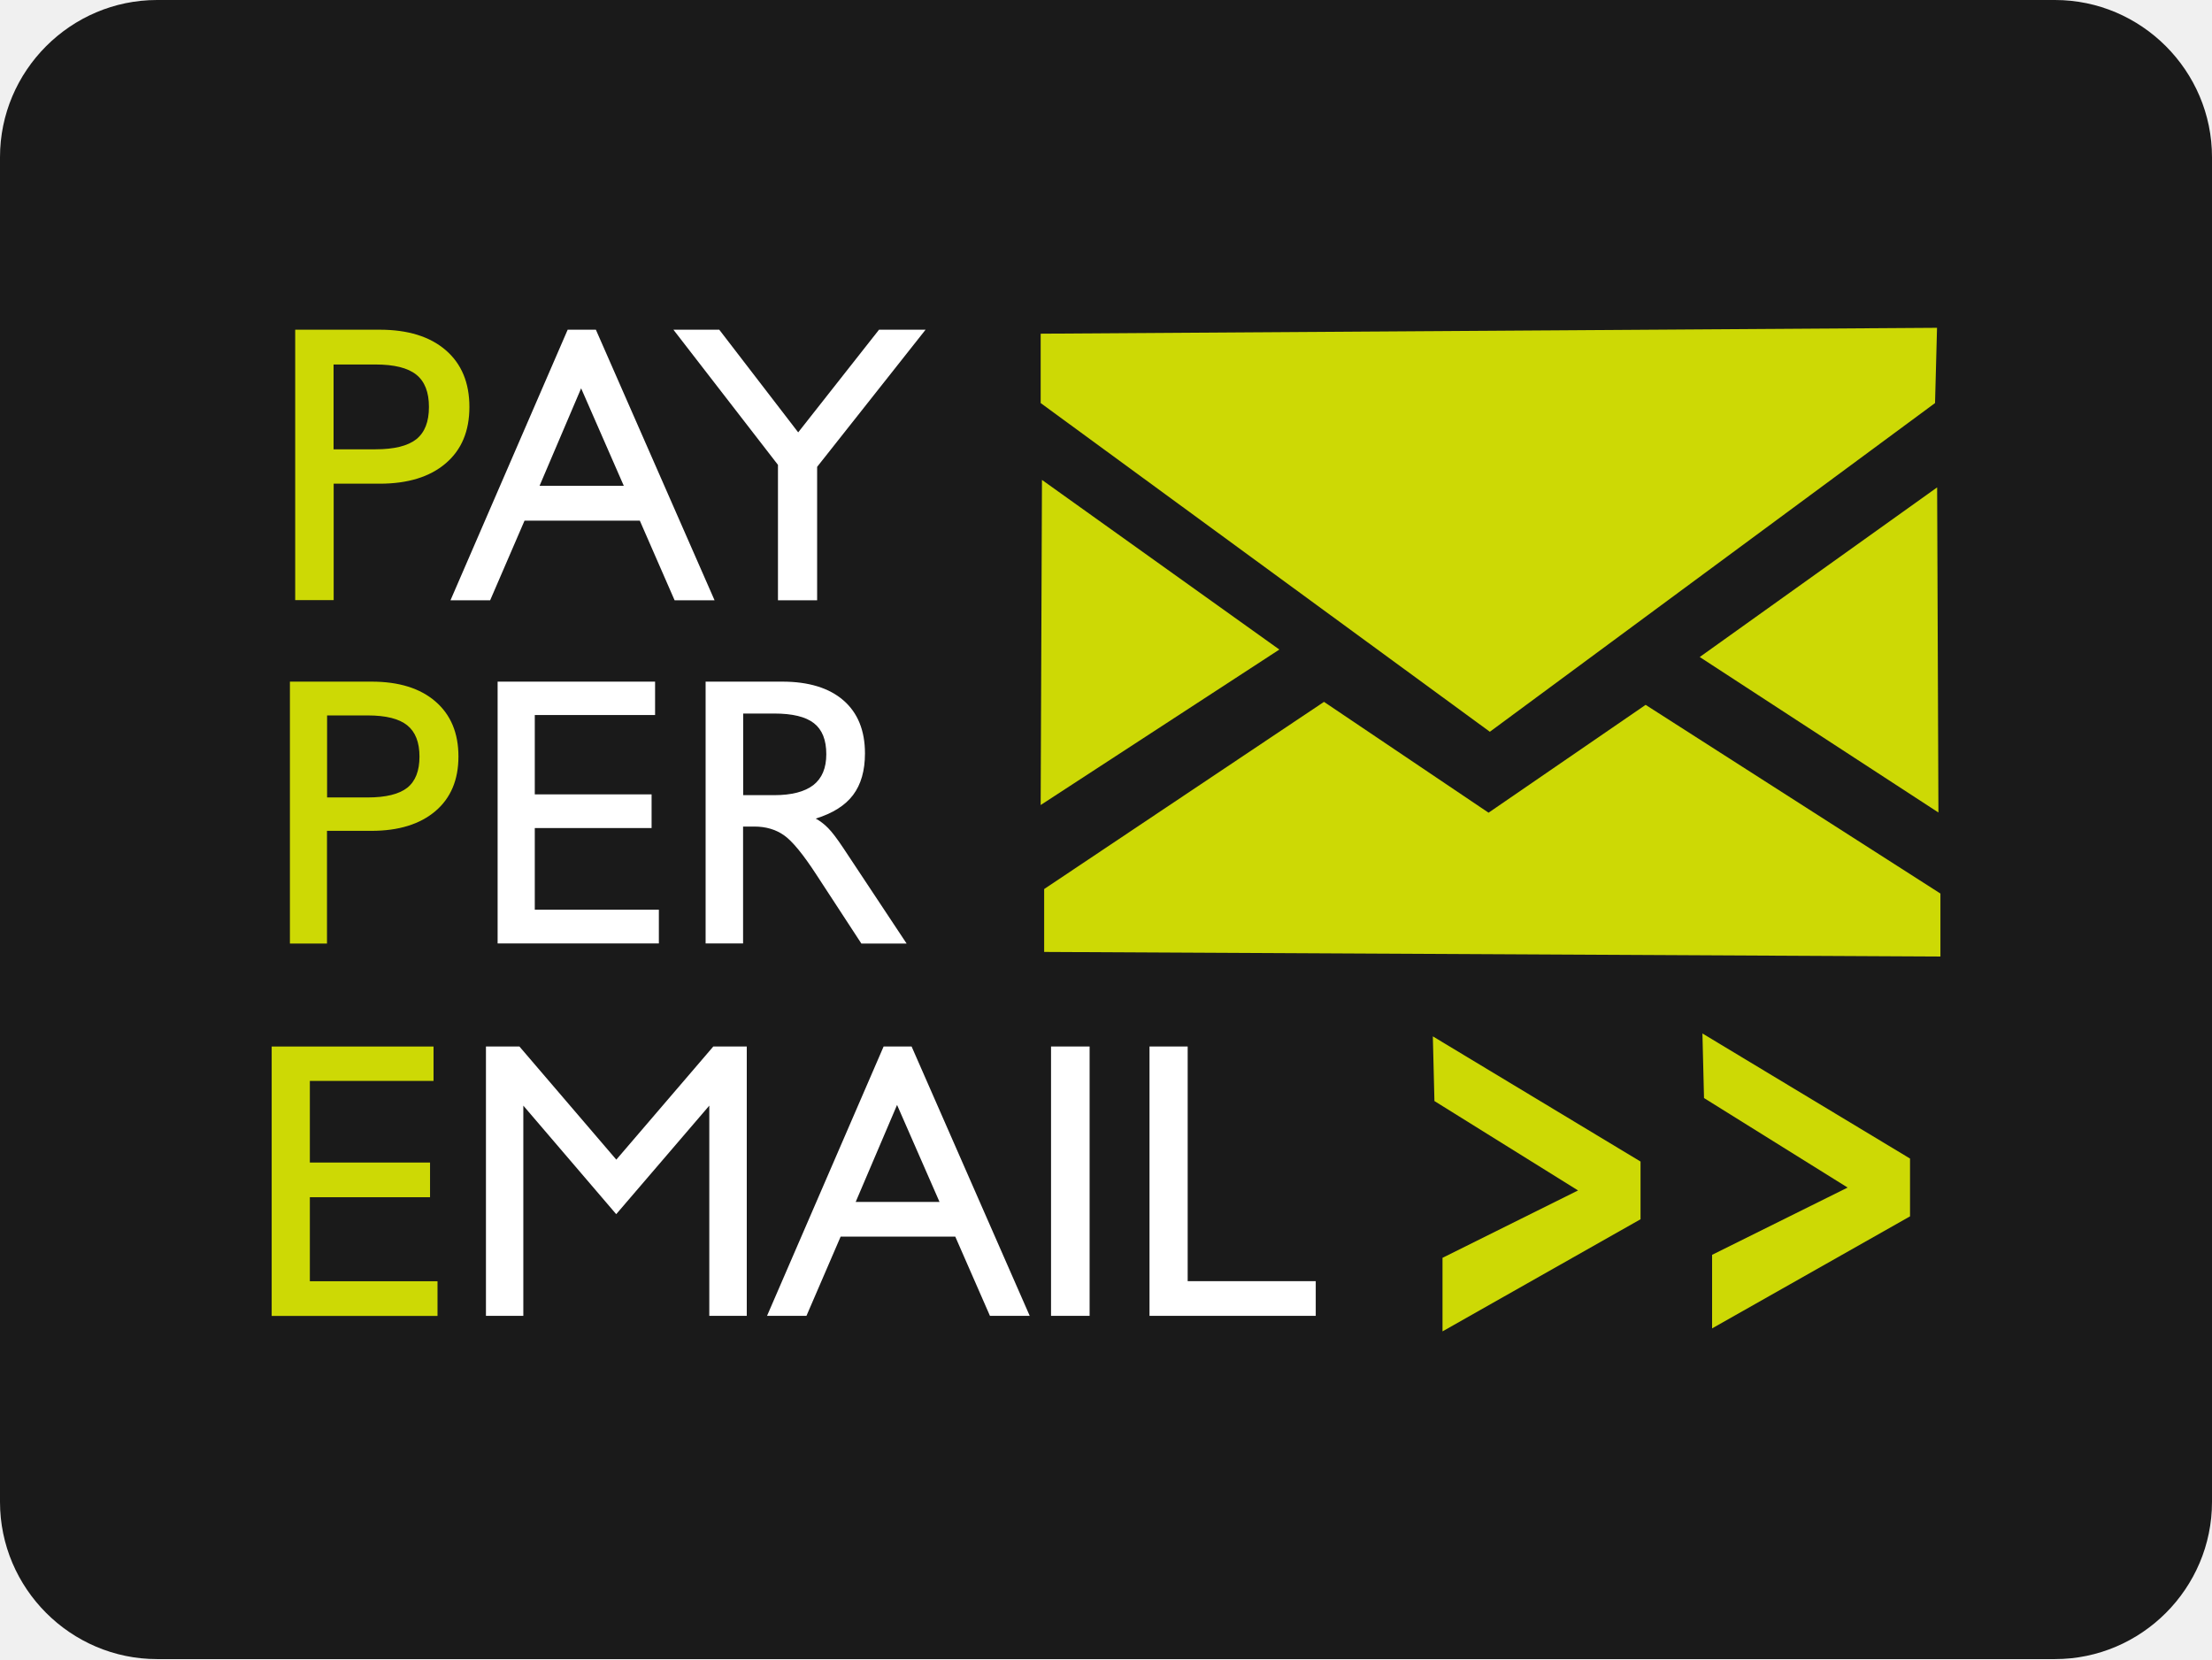
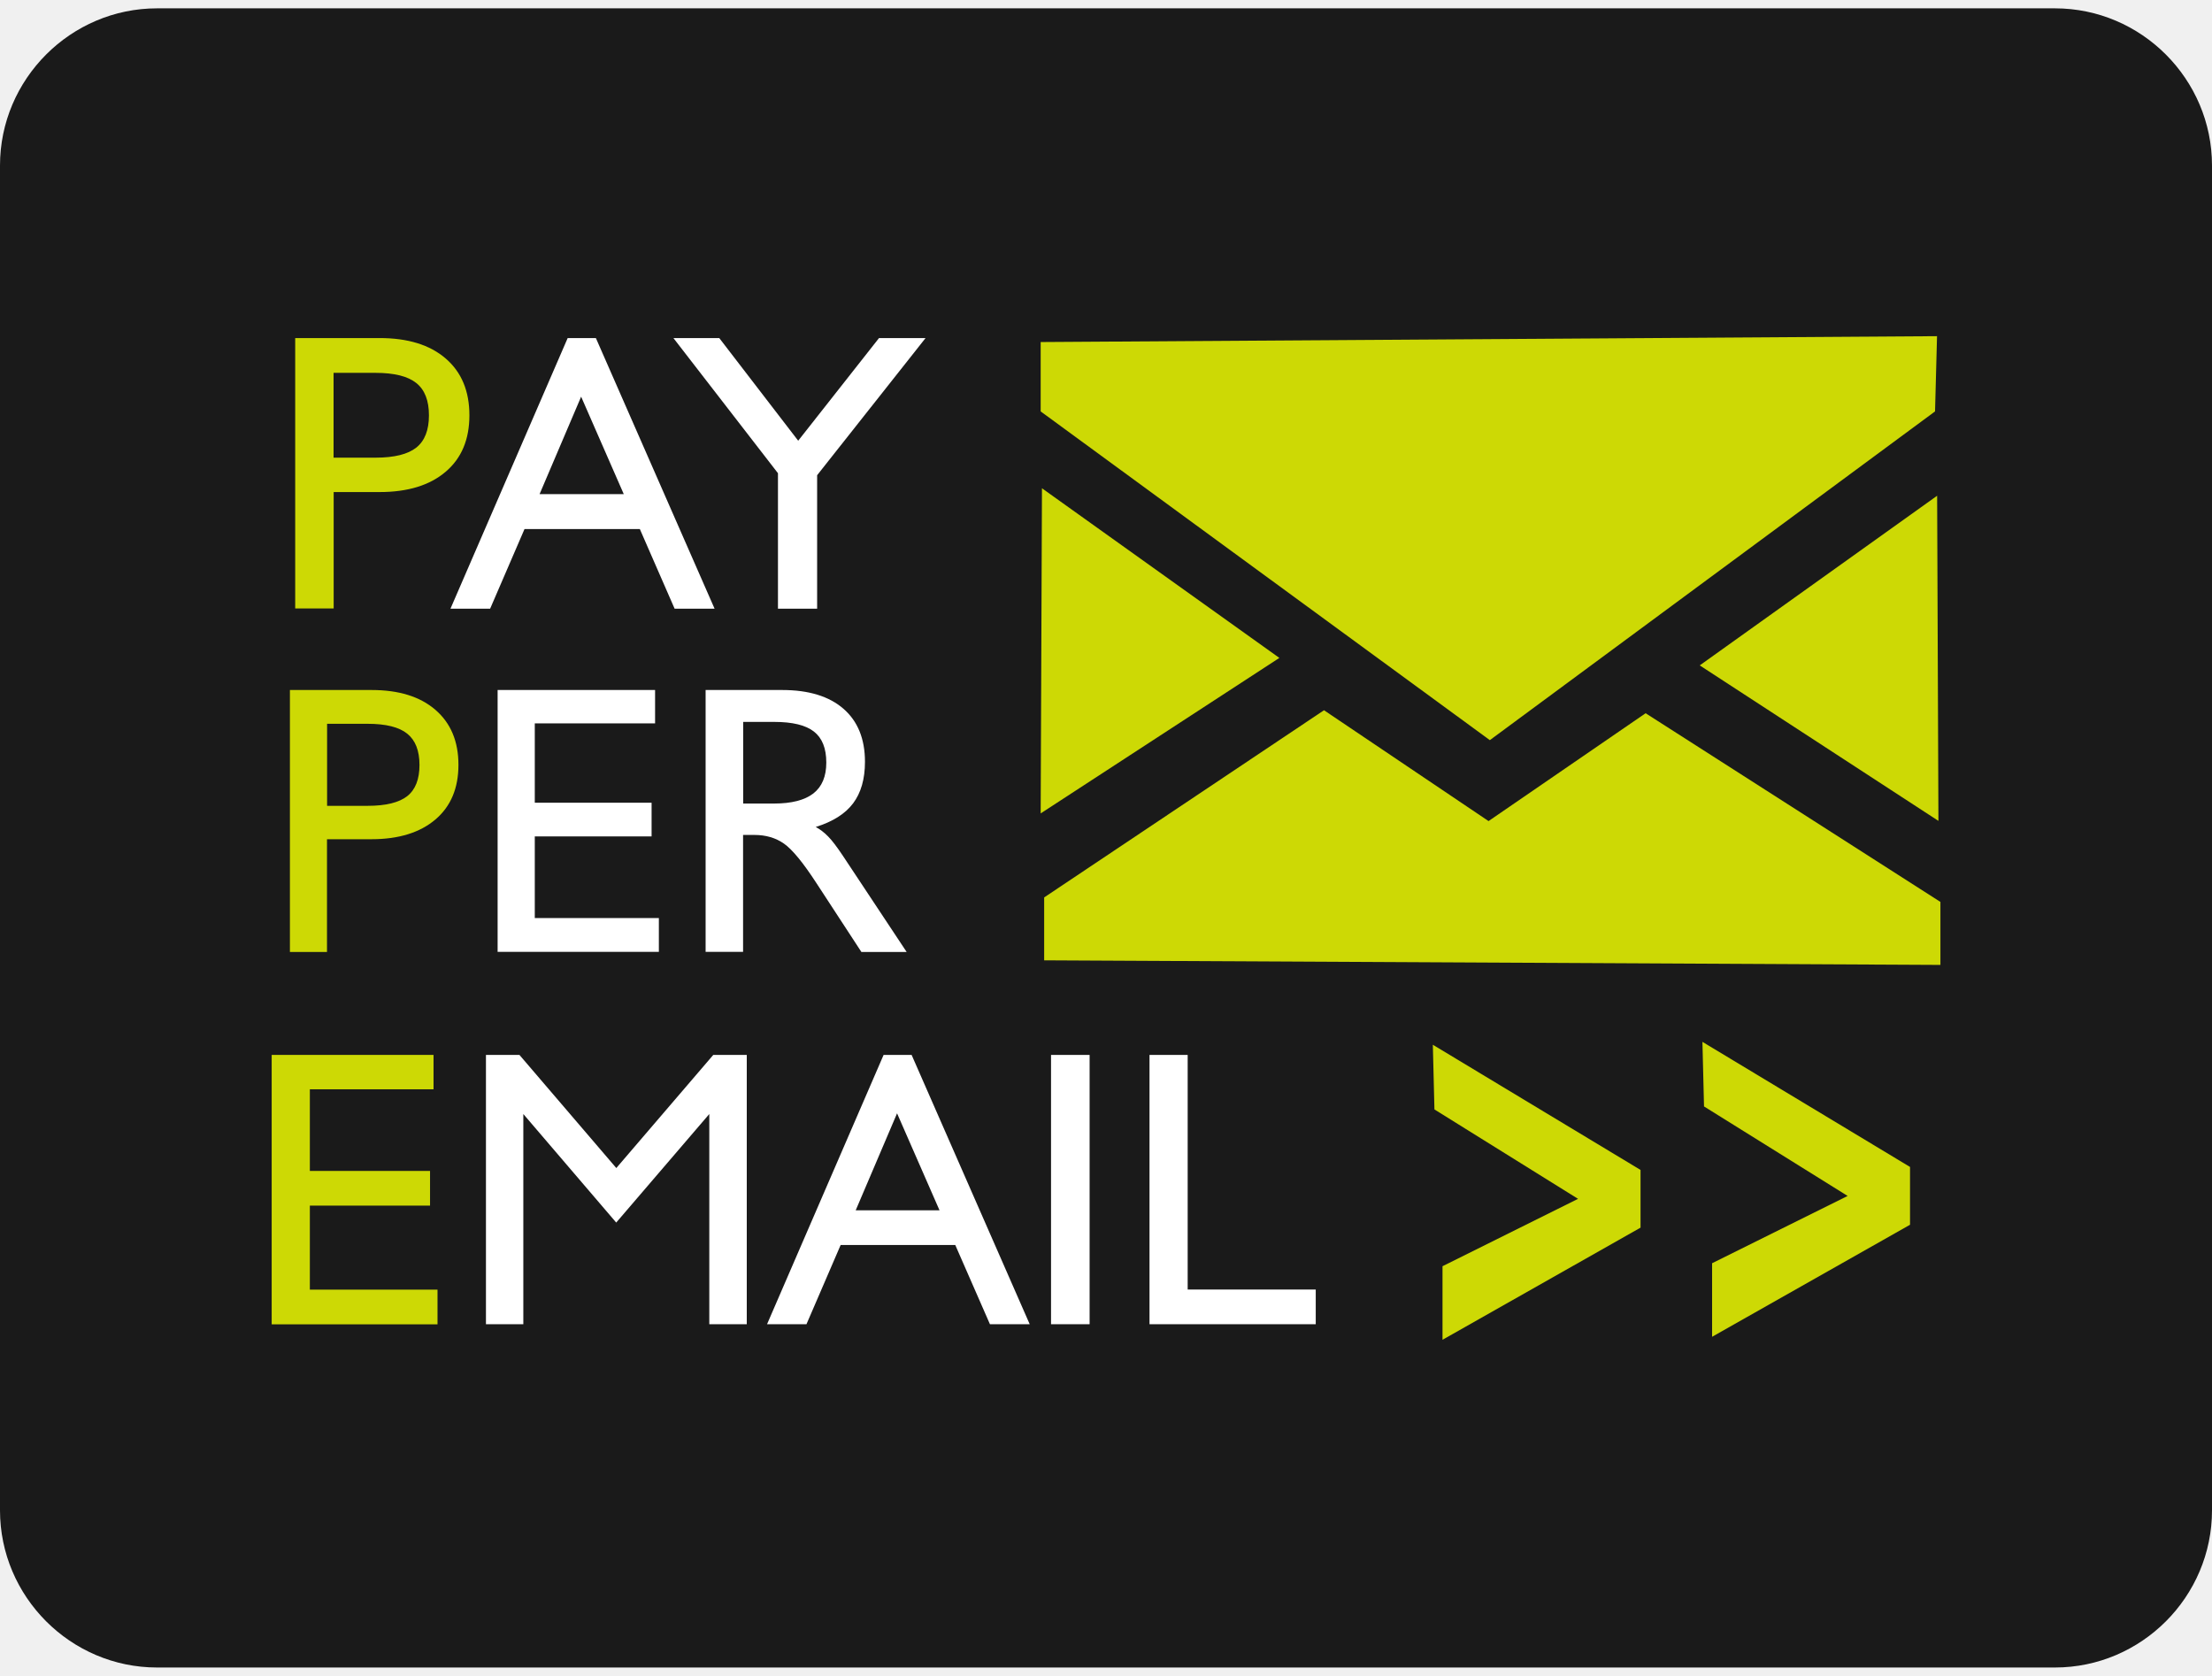
- <svg xmlns="http://www.w3.org/2000/svg" version="1.1" id="Calque_1" x="0px" y="0px" viewBox="0 0 221.95 166.47" style="enable-background:new 0 0 221.95 166.47;" xml:space="preserve">
+ <svg xmlns="http://www.w3.org/2000/svg" version="1.1" id="Calque_1" x="0px" y="0px" height="25" width="33" viewBox="0 0 221.95 166.47" style="enable-background:new 0 0 221.95 166.47;" xml:space="preserve">
  <style type="text/css">
	.st0{fill-rule:evenodd;clip-rule:evenodd;fill:#F5E11C;}
	.st1{fill-rule:evenodd;clip-rule:evenodd;fill:#1A1A1A;}
	.st2{fill:#CDD905;}
	.st3{fill:#FFFFFF;}
	.st4{fill-rule:evenodd;clip-rule:evenodd;fill:#CDD905;}
	.st5{fill-rule:evenodd;clip-rule:evenodd;fill:#0356A2;}
	.st6{fill-rule:evenodd;clip-rule:evenodd;fill:#2CB34C;}
	.st7{fill-rule:evenodd;clip-rule:evenodd;fill:#FFFFFF;}
	.st8{fill-rule:evenodd;clip-rule:evenodd;fill:#EDEDED;}
	.st9{fill-rule:evenodd;clip-rule:evenodd;fill:#00ADEF;}
	.st10{fill:#00C191;}
	.st11{fill-rule:evenodd;clip-rule:evenodd;fill:#00BF8F;}
	.st12{fill-rule:evenodd;clip-rule:evenodd;fill:#F3F7F8;}
	.st13{fill-rule:evenodd;clip-rule:evenodd;fill:#009065;}
	.st14{clip-path:url(#SVGID_2_);fill-rule:evenodd;clip-rule:evenodd;fill:#FFDE7F;}
	.st15{clip-path:url(#SVGID_2_);fill-rule:evenodd;clip-rule:evenodd;fill:#86BBE7;}
	.st16{fill-rule:evenodd;clip-rule:evenodd;fill:#184285;}
	.st17{fill-rule:evenodd;clip-rule:evenodd;fill:#B2DBF4;}
	.st18{fill-rule:evenodd;clip-rule:evenodd;fill:#68BCEB;}
	.st19{fill-rule:evenodd;clip-rule:evenodd;fill:#FDFEFE;}
	.st20{fill-rule:evenodd;clip-rule:evenodd;fill:#1E4A8F;}
	.st21{filter:url(#Adobe_OpacityMaskFilter);}
	.st22{clip-path:url(#SVGID_4_);fill:url(#SVGID_6_);}
	.st23{clip-path:url(#SVGID_4_);mask:url(#SVGID_5_);fill:url(#SVGID_7_);}
	.st24{fill-rule:evenodd;clip-rule:evenodd;fill:#748DB6;}
	.st25{fill-rule:evenodd;clip-rule:evenodd;fill:#1A458A;}
	.st26{fill-rule:evenodd;clip-rule:evenodd;fill:#8097BC;}
	.st27{fill-rule:evenodd;clip-rule:evenodd;fill:#014787;}
	.st28{fill:#FFFEFF;}
	.st29{fill:#FFBF00;}
	.st30{fill:#0F298F;}
</style>
  <g>
    <path class="st1" d="M15.76,0h190.43c8.67,0,15.76,7.1,15.76,15.77v134.92c0,8.68-7.09,15.77-15.76,15.77H15.76   c-8.67,0-15.76-7.1-15.76-15.77V15.77C0,7.1,7.09,0,15.76,0" />
    <polygon class="st2" points="27.26,132.03 27.26,105 43.5,105 43.5,108.45 31.09,108.45 31.09,116.64 43.15,116.64 43.15,120.12    31.09,120.12 31.09,128.55 43.9,128.55 43.9,132.03  " />
    <path class="st3" d="M115.34,132.03V105h3.83v23.54h12.85v3.48H115.34z M105.46,132.03V105h3.87v27.02H105.46z M76.96,132.03   L88.66,105h2.81l11.85,27.02h-3.99l-3.48-7.95h-11.5l-3.43,7.95H76.96z M85.86,120.59h8.41l-4.26-9.73L85.86,120.59z M48.76,132.03   V105h3.36l9.72,11.35L71.57,105h3.36v27.02h-3.76v-21.09l-9.34,10.89l-9.32-10.89v21.09H48.76z" />
    <path class="st2" d="M29.09,94.66V68.39h8.19c2.74,0,4.87,0.66,6.41,1.99c1.54,1.33,2.31,3.17,2.31,5.52   c0,2.34-0.77,4.17-2.31,5.48c-1.54,1.31-3.68,1.98-6.41,1.98h-4.47v11.31H29.09z M32.82,80.01h4.07c1.83,0,3.15-0.33,3.97-0.97   c0.82-0.65,1.23-1.69,1.23-3.13c0-1.44-0.41-2.48-1.23-3.14c-0.82-0.66-2.14-0.99-3.97-0.99h-4.07V80.01z" />
    <path class="st3" d="M74.57,79.78h3.11c1.75,0,3.06-0.34,3.93-1.01c0.87-0.68,1.3-1.71,1.3-3.1c0-1.43-0.41-2.46-1.24-3.11   c-0.83-0.65-2.16-0.97-3.99-0.97h-3.11V79.78z M70.8,94.66V68.39h7.69c2.65,0,4.7,0.63,6.14,1.88c1.44,1.25,2.16,3.03,2.16,5.32   c0,1.73-0.4,3.12-1.19,4.17c-0.79,1.05-2.04,1.84-3.75,2.37c0.44,0.24,0.85,0.55,1.24,0.95c0.39,0.39,0.89,1.05,1.51,1.98   l6.37,9.61h-4.54l-4.5-6.89c-1.35-2.08-2.44-3.4-3.27-3.98c-0.83-0.58-1.82-0.87-2.97-0.87h-1.13v11.73H70.8z M49.93,94.66V68.39   h15.8v3.35H53.66v7.96h11.72v3.38H53.66v8.19h12.45v3.39H49.93z" />
    <path class="st2" d="M29.62,60.23V33.08h8.47c2.83,0,5.04,0.68,6.63,2.05c1.59,1.37,2.38,3.27,2.38,5.7c0,2.42-0.79,4.31-2.38,5.66   c-1.59,1.36-3.8,2.04-6.63,2.04h-4.61v11.68H29.62z M33.47,45.08h4.2c1.89,0,3.25-0.34,4.1-1.01c0.85-0.68,1.27-1.75,1.27-3.24   c0-1.48-0.42-2.56-1.27-3.24c-0.85-0.68-2.21-1.02-4.1-1.02h-4.2V45.08z" />
    <path class="st3" d="M78.06,60.23V46.64L67.57,33.08h4.6l7.92,10.3l8.11-10.3h4.67L81.99,46.84v13.39H78.06z M45.2,60.23   l11.76-27.15h2.83l11.91,27.15h-4.01l-3.49-7.99H52.63l-3.45,7.99H45.2z M54.14,48.74h8.45l-4.28-9.78L54.14,48.74z" />
    <polygon class="st4" points="194.36,32.89 194.16,40.44 149.49,73.42 104.42,40.44 104.42,33.48  " />
    <polygon class="st4" points="104.55,48.15 104.42,80.77 128.37,65.17  " />
    <polygon class="st4" points="165.12,70.72 149.36,81.54 132.85,70.42 104.77,89.2 104.77,95.51 194.7,95.97 194.7,89.65  " />
    <polygon class="st4" points="194.37,48.9 194.5,81.52 170.55,65.92  " />
    <polygon class="st4" points="143.77,103.98 143.93,110.47 158.34,119.44 144.74,126.2 144.74,133.58 164.61,122.33 164.61,116.54     " />
    <polygon class="st4" points="170.82,103.69 170.98,110.17 185.39,119.15 171.79,125.9 171.79,133.28 191.65,122.04 191.65,116.24     " />
  </g>
</svg>
